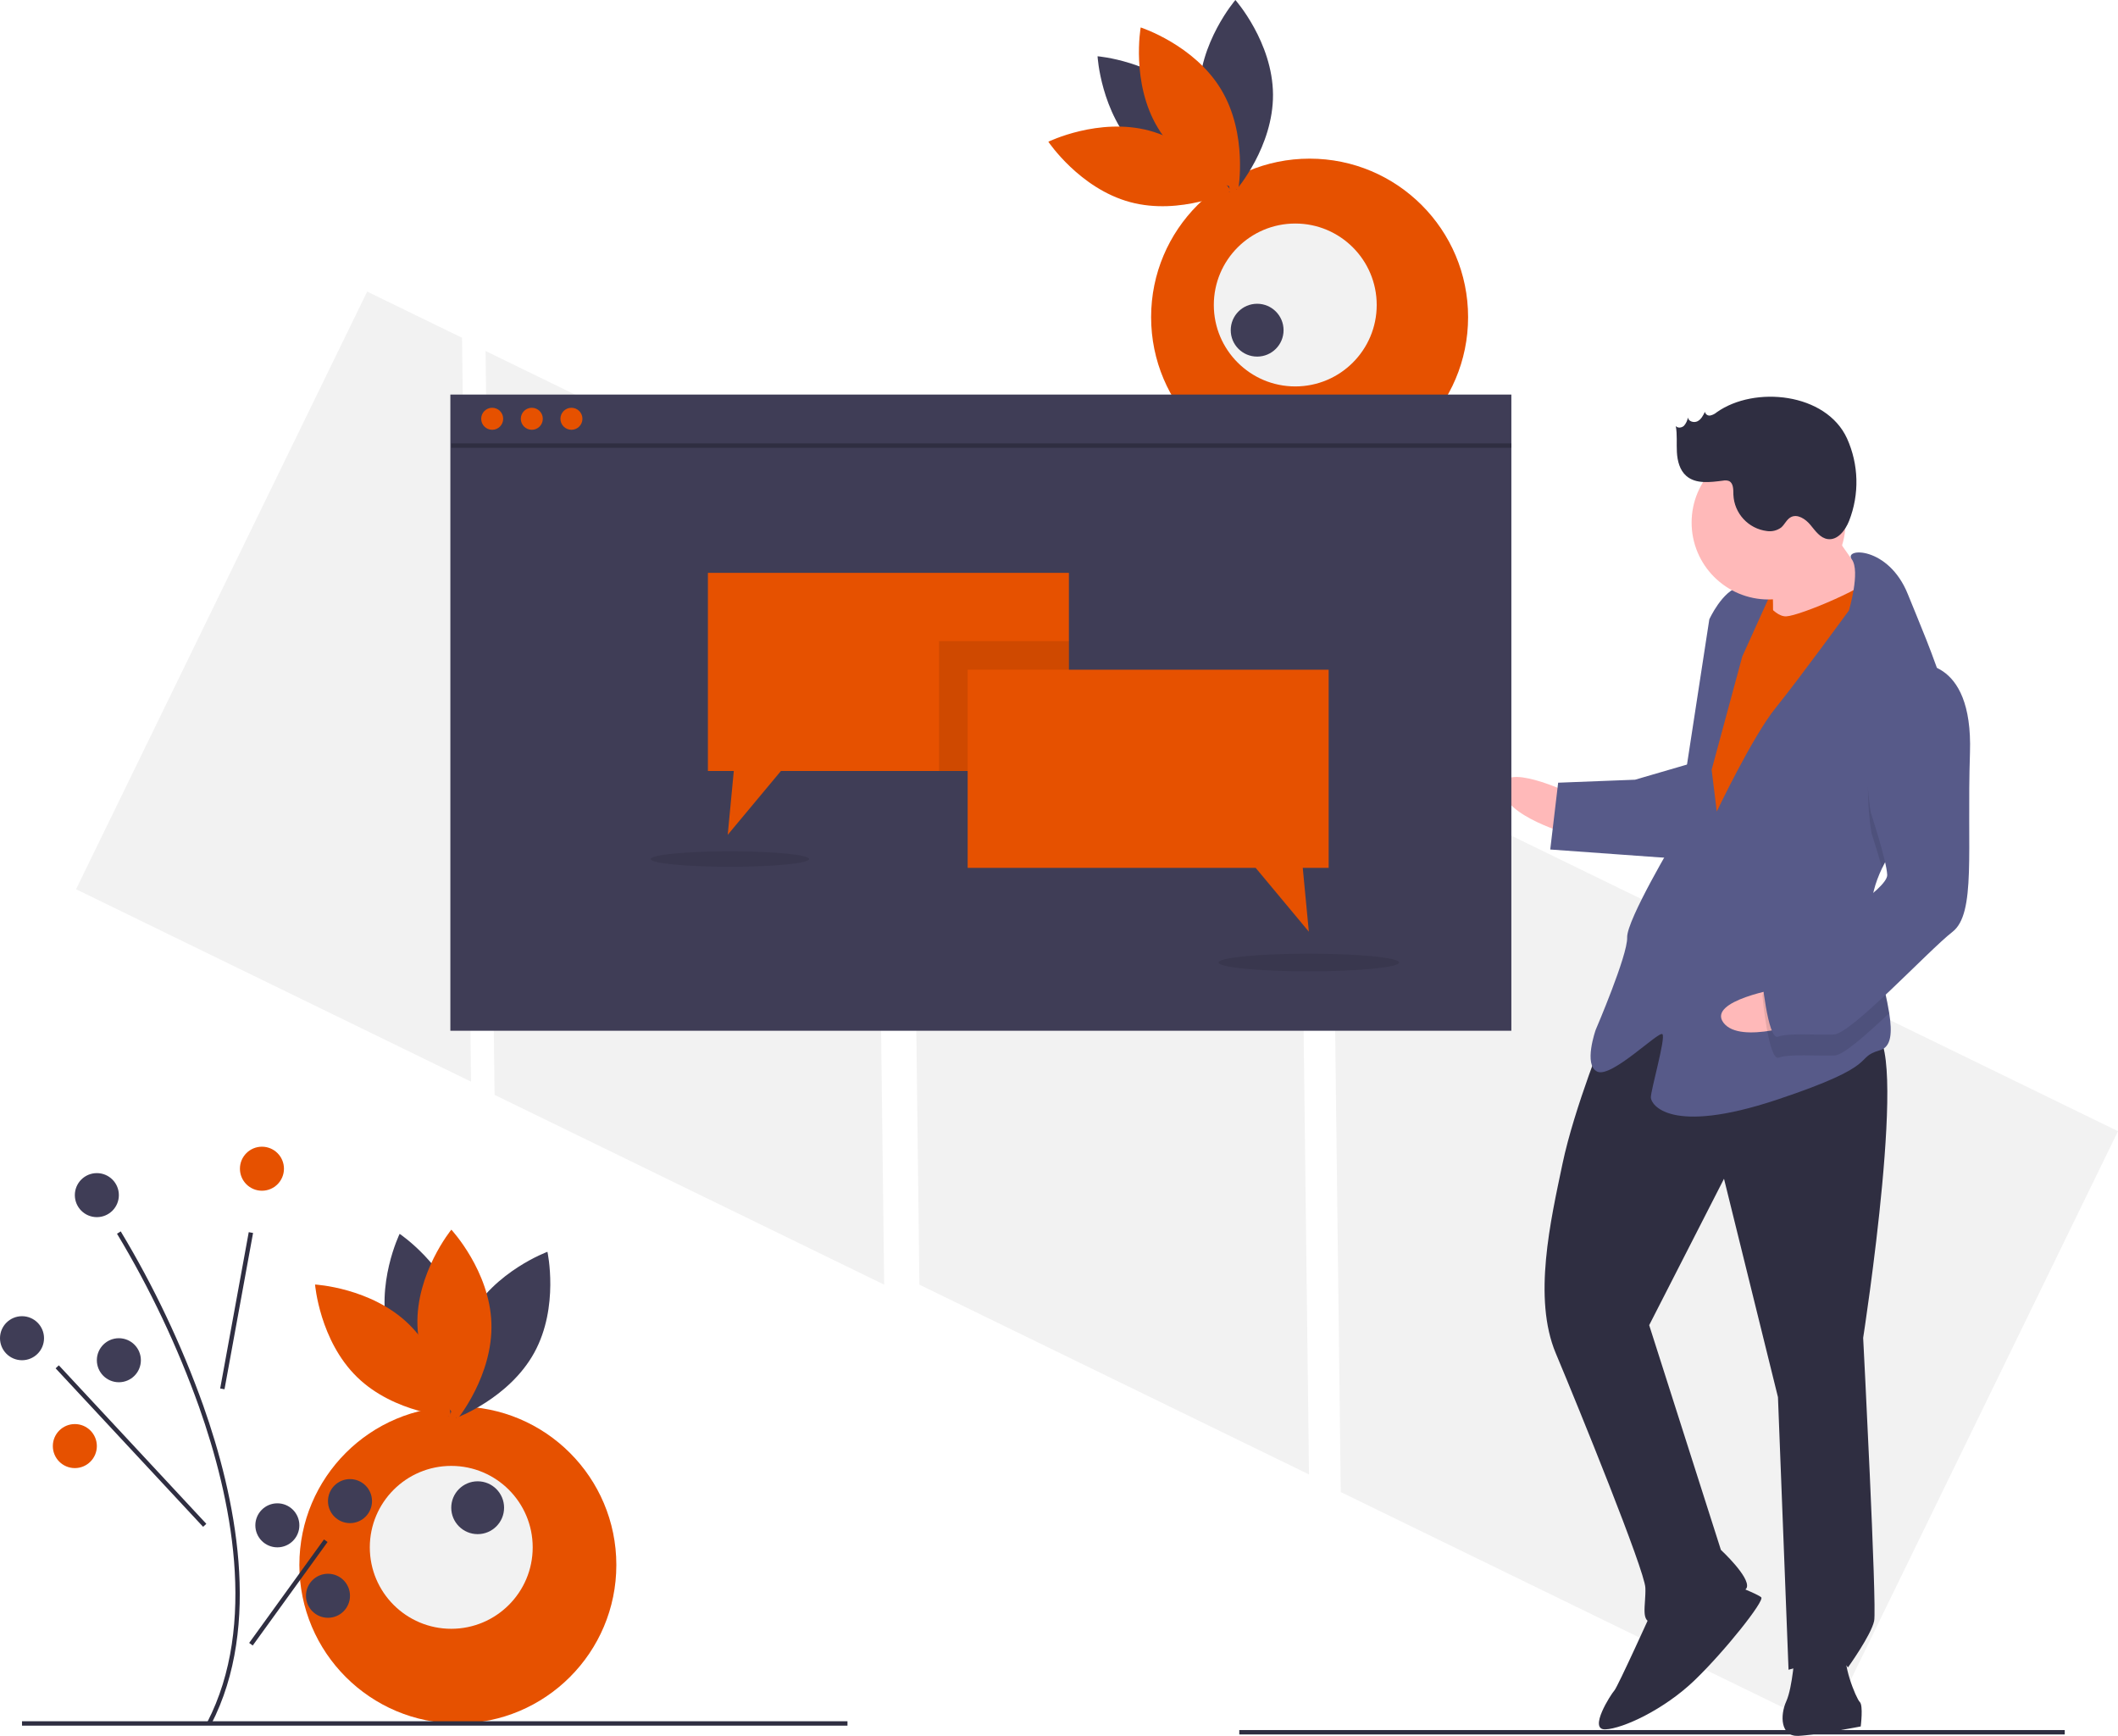
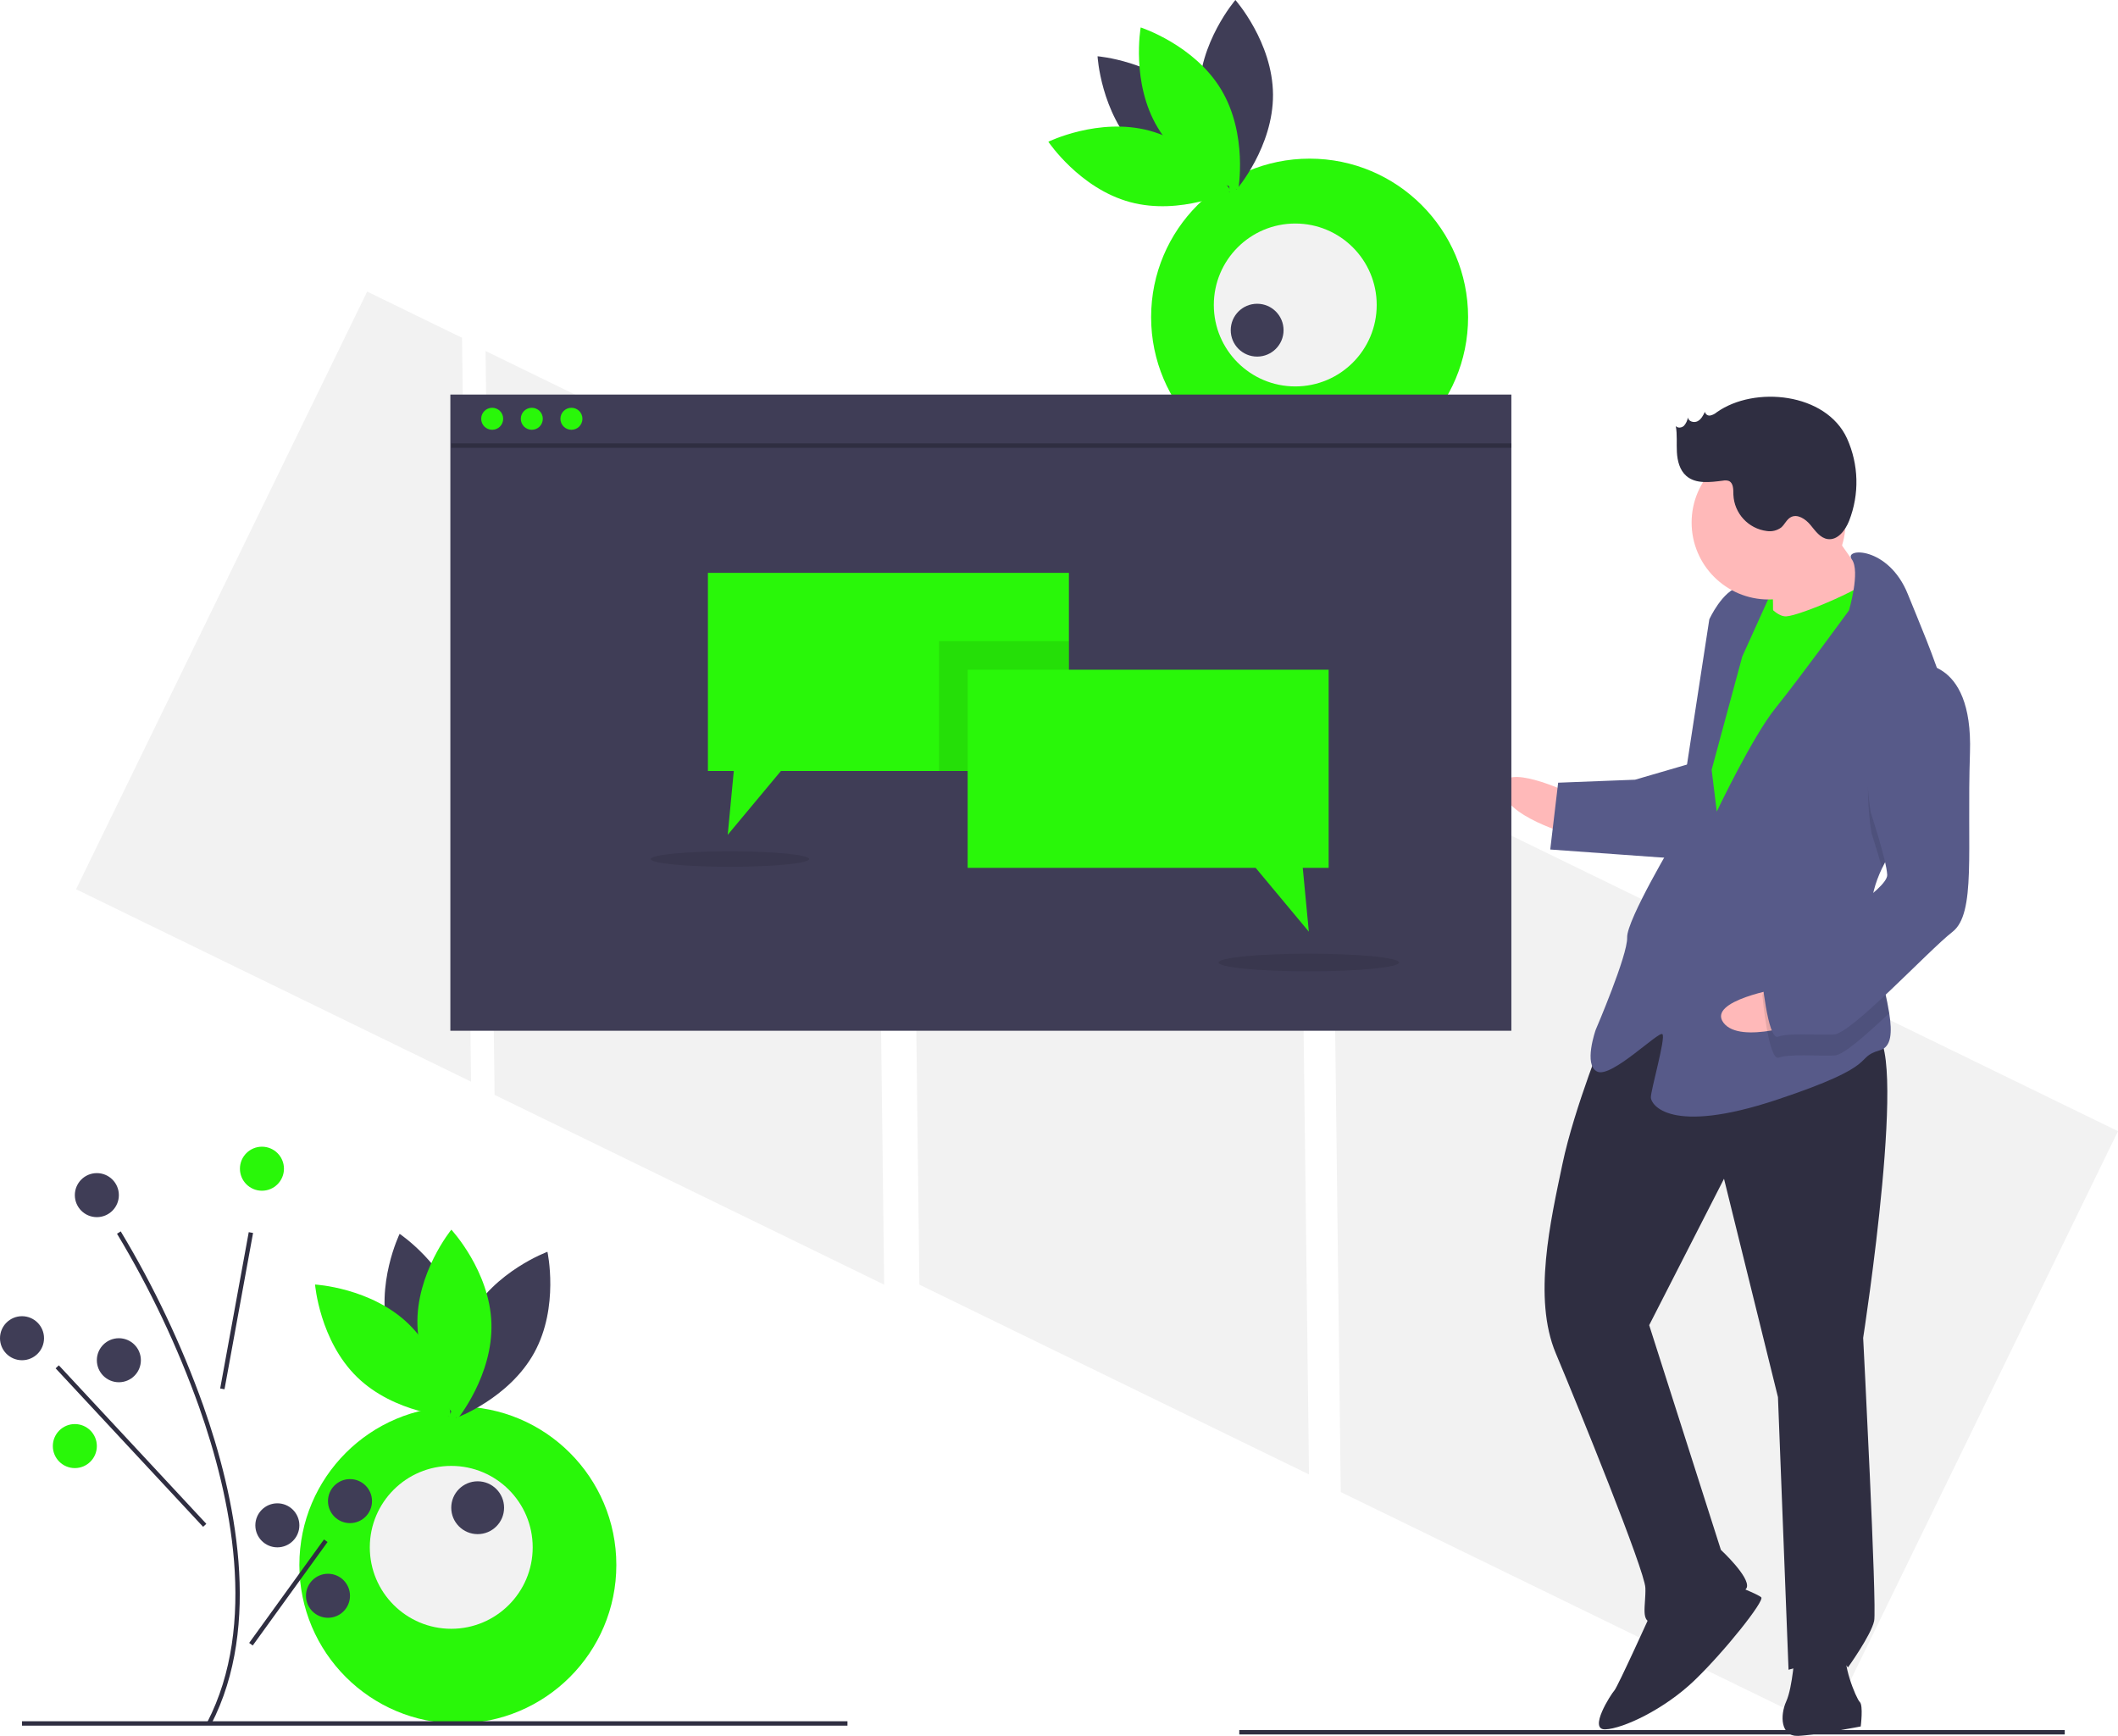
<svg xmlns="http://www.w3.org/2000/svg" id="b353ec75-bcce-4419-97dd-3622db29ecf5" data-name="Layer 1" width="962.193" height="788.568" viewBox="0 0 962.193 788.568">
  <polygon points="220.588 159.448 224.684 497.367 401.675 583.58 397.579 245.662 220.588 159.448" fill="#f2f2f2" />
  <polygon points="166.805 132.454 34.553 403.956 214 491.367 209.904 153.448 166.805 132.454" fill="#f2f2f2" />
  <polygon points="962.193 513.867 605 339.875 609.096 677.794 829.942 785.37 962.193 513.867" fill="#f2f2f2" />
  <polygon points="413.579 245.662 417.675 583.58 594.665 669.794 590.569 331.875 413.579 245.662" fill="#f2f2f2" />
-   <rect x="910.29" y="316.192" width="22.242" height="28.597" transform="translate(-131.0177 -19.76422) rotate(-2.22071)" fill="#e65100" />
+   <rect x="910.29" y="316.192" width="22.242" height="28.597" transform="translate(-131.0177 -19.76422) rotate(-2.22071)" fill="#29f709" />
  <path d="M831.71,415.85s-30.779-14.706-30.286-2.005S832.449,434.901,832.449,434.901Z" transform="translate(-118.9035 -55.71621)" fill="#ffb9b9" />
  <path d="M848.597,523.311s-14.521,35.542-19.886,61.189-13.536,60.942-3.026,85.974,40.392,98.599,40.7,106.537-2.559,15.999,3.791,15.752,40.907-11.126,42.31-15.95-11.79-17.032-11.79-17.032L868.117,657.698,902.107,591.193l24.516,99.215,4.802,123.828s23.567-7.274,26.988-1.047c0,0,10.559-14.719,11.9-21.131s-4.987-128.591-4.987-128.591,21.632-139.163,4.169-138.486S883.633,483.794,848.597,523.311Z" transform="translate(-118.9035 -55.71621)" fill="#2f2e41" />
  <path d="M869.929,786.412s-16.109,35.603-17.635,37.252-12.023,17.955-4.085,17.648,26.68-8.984,40.476-22.239,31.984-36.219,30.335-37.745-12.947-5.858-12.947-5.858Z" transform="translate(-118.9035 -55.71621)" fill="#2f2e41" />
  <path d="M934.292,806.175s-.972,15.937-3.901,22.41-2.559,15.999,5.378,15.691,28.453-4.283,28.453-4.283,1.218-9.587-.431-11.113-8.676-18.743-5.686-23.628S934.292,806.175,934.292,806.175Z" transform="translate(-118.9035 -55.71621)" fill="#2f2e41" />
  <path d="M946.036,288.992s16.922,26.373,23.518,32.477-11.962,19.543-11.962,19.543l-33.215,4.468s.418-30.225-1.293-33.338S946.036,288.992,946.036,288.992Z" transform="translate(-118.9035 -55.71621)" fill="#ffb9b9" />
-   <path d="M917.165,323.501s6.843,12.454,13.193,12.208,39.196-14.239,40.599-19.064,10.88,34.557,10.88,34.557L901.465,492.642,881.86,479.093l9.499-83.045,7.802-44.821Z" transform="translate(-118.9035 -55.71621)" fill="#e65100" />
+   <path d="M917.165,323.501s6.843,12.454,13.193,12.208,39.196-14.239,40.599-19.064,10.88,34.557,10.88,34.557L901.465,492.642,881.86,479.093l9.499-83.045,7.802-44.821Z" transform="translate(-118.9035 -55.71621)" fill="#29f709" />
  <path d="M973.921,450.084c-3.206,6.707-5.208,13.7-4.931,20.86.012.318.025.635.053.952.761,14.693,6.173,31.686,8.115,44.044,1.409,8.865,1.008,15.336-4.18,16.856-12.577,3.668,1.834,6.289-46.826,22.485s-57.152,2.216-57.275-.959,6.891-27.296,5.242-28.822-23.074,19.974-29.548,17.045-.739-19.051-.739-19.051,14.583-33.954,14.275-41.892,22.089-45.375,22.089-45.375L895.432,337.063s5.858-12.947,13.734-14.842,14.411,2.621,14.411,2.621L910.397,353.972l-13.905,51.417,2.326,18.989s16.17-34.016,26.791-47.147,33.264-44.218,33.264-44.218,5.286-17.837,1.296-23.168c-3.991-5.346,16.647-6.147,25.446,15.771,4.664,11.616,12.236,28.939,16.979,45.068,4.227,14.289,6.223,27.646,2.036,35.281C998.229,417.629,982.129,432.96,973.921,450.084Z" transform="translate(-118.9035 -55.71621)" fill="#575a89" />
  <path d="M1004.629,405.965c-6.4,11.664-22.5,26.995-30.708,44.119-2.144-7.723-4.759-15.715-4.759-15.715s-10.031-53.669,19.64-67.539a19.858,19.858,0,0,1,13.791,3.853C1006.82,384.973,1008.817,398.33,1004.629,405.965Z" transform="translate(-118.9035 -55.71621)" opacity="0.1" />
  <path d="M886.843,402.583l-25.154,7.335-34.926,1.354-3.593,30.348,57.398,4.134S894.904,405.45,886.843,402.583Z" transform="translate(-118.9035 -55.71621)" fill="#575a89" />
  <path d="M927.861,504.623s-33.652,5.583-25.971,15.71,37.492-.52,37.492-.52Z" transform="translate(-118.9035 -55.71621)" fill="#ffb9b9" />
  <path d="M969.044,471.896c.761,14.693,6.173,31.686,8.115,44.044-10.72,10.146-20.914,19.095-24.756,19.244-7.938.308-20.7-.787-25.401.985s-7.458-28.33-7.458-28.33,2.806-9.648,15.321-14.904C943.313,489.382,959.506,479.739,969.044,471.896Z" transform="translate(-118.9035 -55.71621)" opacity="0.1" />
  <path d="M988.433,357.305s26.865-4.222,25.414,40.353,2.832,73.027-7.973,81.396-45.903,46.298-53.84,46.606-20.7-.787-25.401.985-7.458-28.33-7.458-28.33,2.806-9.648,15.321-14.904,42.002-23.888,41.756-30.238-7.458-28.33-7.458-28.33S958.762,371.175,988.433,357.305Z" transform="translate(-118.9035 -55.71621)" fill="#575a89" />
  <circle cx="803.442" cy="237.375" r="34.952" fill="#ffb9b9" />
  <path d="M898.811,242.994a6.749,6.749,0,0,1-2.939,1.475,2.097,2.097,0,0,1-2.43-1.683c-.8,1.658-1.702,3.426-3.335,4.277s-4.157.137-4.393-1.689a7.706,7.706,0,0,1-1.774,3.744c-1.013.966-2.85,1.21-3.734.125.715,3.907.274,7.926.498,11.892s1.282,8.17,4.278,10.778c4.37,3.803,10.941,2.865,16.689,2.144a5.066,5.066,0,0,1,2.615.143c2.152.917,2.055,3.913,2.084,6.252a17.373,17.373,0,0,0,15.212,16.497,8.709,8.709,0,0,0,6.472-1.58c1.632-1.383,2.466-3.638,4.336-4.677,3.042-1.69,6.732.775,8.956,3.452s4.416,5.969,7.862,6.459c4.557.648,8.028-3.996,9.73-8.272A48.223,48.223,0,0,0,957.982,254.862C948.467,234.121,915.964,230.84,898.811,242.994Z" transform="translate(-118.9035 -55.71621)" fill="#2f2e41" />
-   <circle cx="594.945" cy="144.069" r="72" fill="#e65100" />
+   <circle cx="594.945" cy="144.069" r="72" fill="#29f709" />
  <path d="M635.517,123.822c16.589,17.016,42.072,19.077,42.072,19.077s-1.413-25.527-18.002-42.543-42.072-19.077-42.072-19.077S618.928,106.806,635.517,123.822Z" transform="translate(-118.9035 -55.71621)" fill="#3f3d56" />
-   <path d="M641.082,115.076c22.944,6.189,37.167,27.434,37.167,27.434s-22.977,11.211-45.921,5.023-37.167-27.434-37.167-27.434S618.138,108.887,641.082,115.076Z" transform="translate(-118.9035 -55.71621)" fill="#e65100" />
+   <path d="M641.082,115.076c22.944,6.189,37.167,27.434,37.167,27.434s-22.977,11.211-45.921,5.023-37.167-27.434-37.167-27.434S618.138,108.887,641.082,115.076Z" transform="translate(-118.9035 -55.71621)" fill="#29f709" />
  <path d="M663.605,98.852c.152,23.764,17.083,42.92,17.083,42.92s16.685-19.372,16.532-43.136-17.083-42.92-17.083-42.92S663.453,75.088,663.605,98.852Z" transform="translate(-118.9035 -55.71621)" fill="#3f3d56" />
-   <path d="M673.679,96.41c12.239,20.37,7.754,45.54,7.754,45.54s-24.329-7.856-36.569-28.226-7.754-45.54-7.754-45.54S661.44,76.04,673.679,96.41Z" transform="translate(-118.9035 -55.71621)" fill="#e65100" />
+   <path d="M673.679,96.41c12.239,20.37,7.754,45.54,7.754,45.54s-24.329-7.856-36.569-28.226-7.754-45.54-7.754-45.54S661.44,76.04,673.679,96.41Z" transform="translate(-118.9035 -55.71621)" fill="#29f709" />
  <circle cx="588.43" cy="138.542" r="37" fill="#f2f2f2" />
  <circle cx="571.114" cy="149.99" r="12" fill="#3f3d56" />
-   <circle cx="208" cy="710.912" r="72" fill="#e65100" />
+   <circle cx="208" cy="710.912" r="72" fill="#29f709" />
  <path d="M295.467,662.139c6.206,22.94,27.461,37.147,27.461,37.147s11.194-22.985,4.989-45.925S300.456,616.214,300.456,616.214,289.262,639.199,295.467,662.139Z" transform="translate(-118.9035 -55.71621)" fill="#3f3d56" />
-   <path d="M304.586,657.209c17.028,16.576,19.108,42.058,19.108,42.058s-25.528-1.394-42.557-17.97-19.108-42.058-19.108-42.058S287.558,640.633,304.586,657.209Z" transform="translate(-118.9035 -55.71621)" fill="#e65100" />
+   <path d="M304.586,657.209c17.028,16.576,19.108,42.058,19.108,42.058s-25.528-1.394-42.557-17.97-19.108-42.058-19.108-42.058S287.558,640.633,304.586,657.209Z" transform="translate(-118.9035 -55.71621)" fill="#29f709" />
  <path d="M332.158,654.003c-11.437,20.831-5.975,45.807-5.975,45.807s24.005-8.798,35.442-29.629,5.975-45.807,5.975-45.807S343.595,633.172,332.158,654.003Z" transform="translate(-118.9035 -55.71621)" fill="#3f3d56" />
-   <path d="M342.147,656.775c.773,23.752-15.399,43.553-15.399,43.553S309.321,681.621,308.548,657.869s15.399-43.553,15.399-43.553S341.373,633.023,342.147,656.775Z" transform="translate(-118.9035 -55.71621)" fill="#e65100" />
+   <path d="M342.147,656.775c.773,23.752-15.399,43.553-15.399,43.553S309.321,681.621,308.548,657.869s15.399-43.553,15.399-43.553S341.373,633.023,342.147,656.775Z" transform="translate(-118.9035 -55.71621)" fill="#29f709" />
  <circle cx="205" cy="702.912" r="37" fill="#f2f2f2" />
  <circle cx="217" cy="684.912" r="12" fill="#3f3d56" />
  <rect x="10" y="781.912" width="375" height="2" fill="#2f2e41" />
  <rect x="563" y="785.912" width="375" height="2" fill="#2f2e41" />
  <path d="M214.792,839.087l-1.777-.918c23.082-44.624,10.739-102.575-3.679-143.332a439.292,439.292,0,0,0-37.278-78.675l1.69-1.068a441.537,441.537,0,0,1,37.472,79.075C225.772,735.299,238.201,793.828,214.792,839.087Z" transform="translate(-118.9035 -55.71621)" fill="#2f2e41" />
  <rect x="190.313" y="650.128" width="72.18" height="1.999" transform="matrix(0.17975, -0.98371, 0.98371, 0.17975, -573.7183, 701.091)" fill="#2f2e41" />
  <rect x="177.403" y="663.452" width="2.001" height="98.351" transform="translate(-556.5663 256.7508) rotate(-42.93968)" fill="#2f2e41" />
  <rect x="220.899" y="778.128" width="58.009" height="2" transform="translate(-646.8275 469.4892) rotate(-54.13715)" fill="#2f2e41" />
-   <circle cx="119" cy="530.912" r="10" fill="#e65100" />
+   <circle cx="119" cy="530.912" r="10" fill="#29f709" />
  <circle cx="10" cy="607.912" r="10" fill="#3f3d56" />
  <circle cx="54" cy="617.912" r="10" fill="#3f3d56" />
-   <circle cx="34" cy="656.912" r="10" fill="#e65100" />
+   <circle cx="34" cy="656.912" r="10" fill="#29f709" />
  <circle cx="159" cy="681.912" r="10" fill="#3f3d56" />
  <circle cx="126" cy="692.912" r="10" fill="#3f3d56" />
  <circle cx="149" cy="724.912" r="10" fill="#3f3d56" />
  <circle cx="44" cy="542.912" r="10" fill="#3f3d56" />
  <rect x="204.597" y="179.24" width="482" height="289" fill="#3f3d56" />
-   <circle cx="223.597" cy="190.24" r="5" fill="#e65100" />
-   <circle cx="241.597" cy="190.24" r="5" fill="#e65100" />
-   <circle cx="259.597" cy="190.24" r="5" fill="#e65100" />
+   <circle cx="223.597" cy="190.24" r="5" fill="#29f709" />
+   <circle cx="241.597" cy="190.24" r="5" fill="#29f709" />
+   <circle cx="259.597" cy="190.24" r="5" fill="#29f709" />
  <rect x="205" y="201.422" width="481.597" height="2" fill="#2f2e41" />
-   <polygon points="485.597 260.24 485.597 350.24 354.767 350.24 330.597 379.24 333.357 350.24 321.597 350.24 321.597 260.24 485.597 260.24" fill="#e65100" />
+   <polygon points="485.597 260.24 485.597 350.24 354.767 350.24 330.597 379.24 333.357 350.24 321.597 350.24 321.597 260.24 485.597 260.24" fill="#29f709" />
  <rect x="426.597" y="291.24" width="59" height="59" opacity="0.1" />
-   <polygon points="439.597 304.24 603.597 304.24 603.597 394.24 591.835 394.24 594.597 423.24 570.43 394.24 439.597 394.24 439.597 304.24" fill="#e65100" />
+   <polygon points="439.597 304.24 603.597 304.24 603.597 394.24 591.835 394.24 594.597 423.24 570.43 394.24 439.597 394.24 439.597 304.24" fill="#29f709" />
  <ellipse cx="331.597" cy="390.24" rx="36" ry="3.512" opacity="0.1" />
  <ellipse cx="594.597" cy="437.24" rx="41" ry="4" opacity="0.1" />
</svg>
